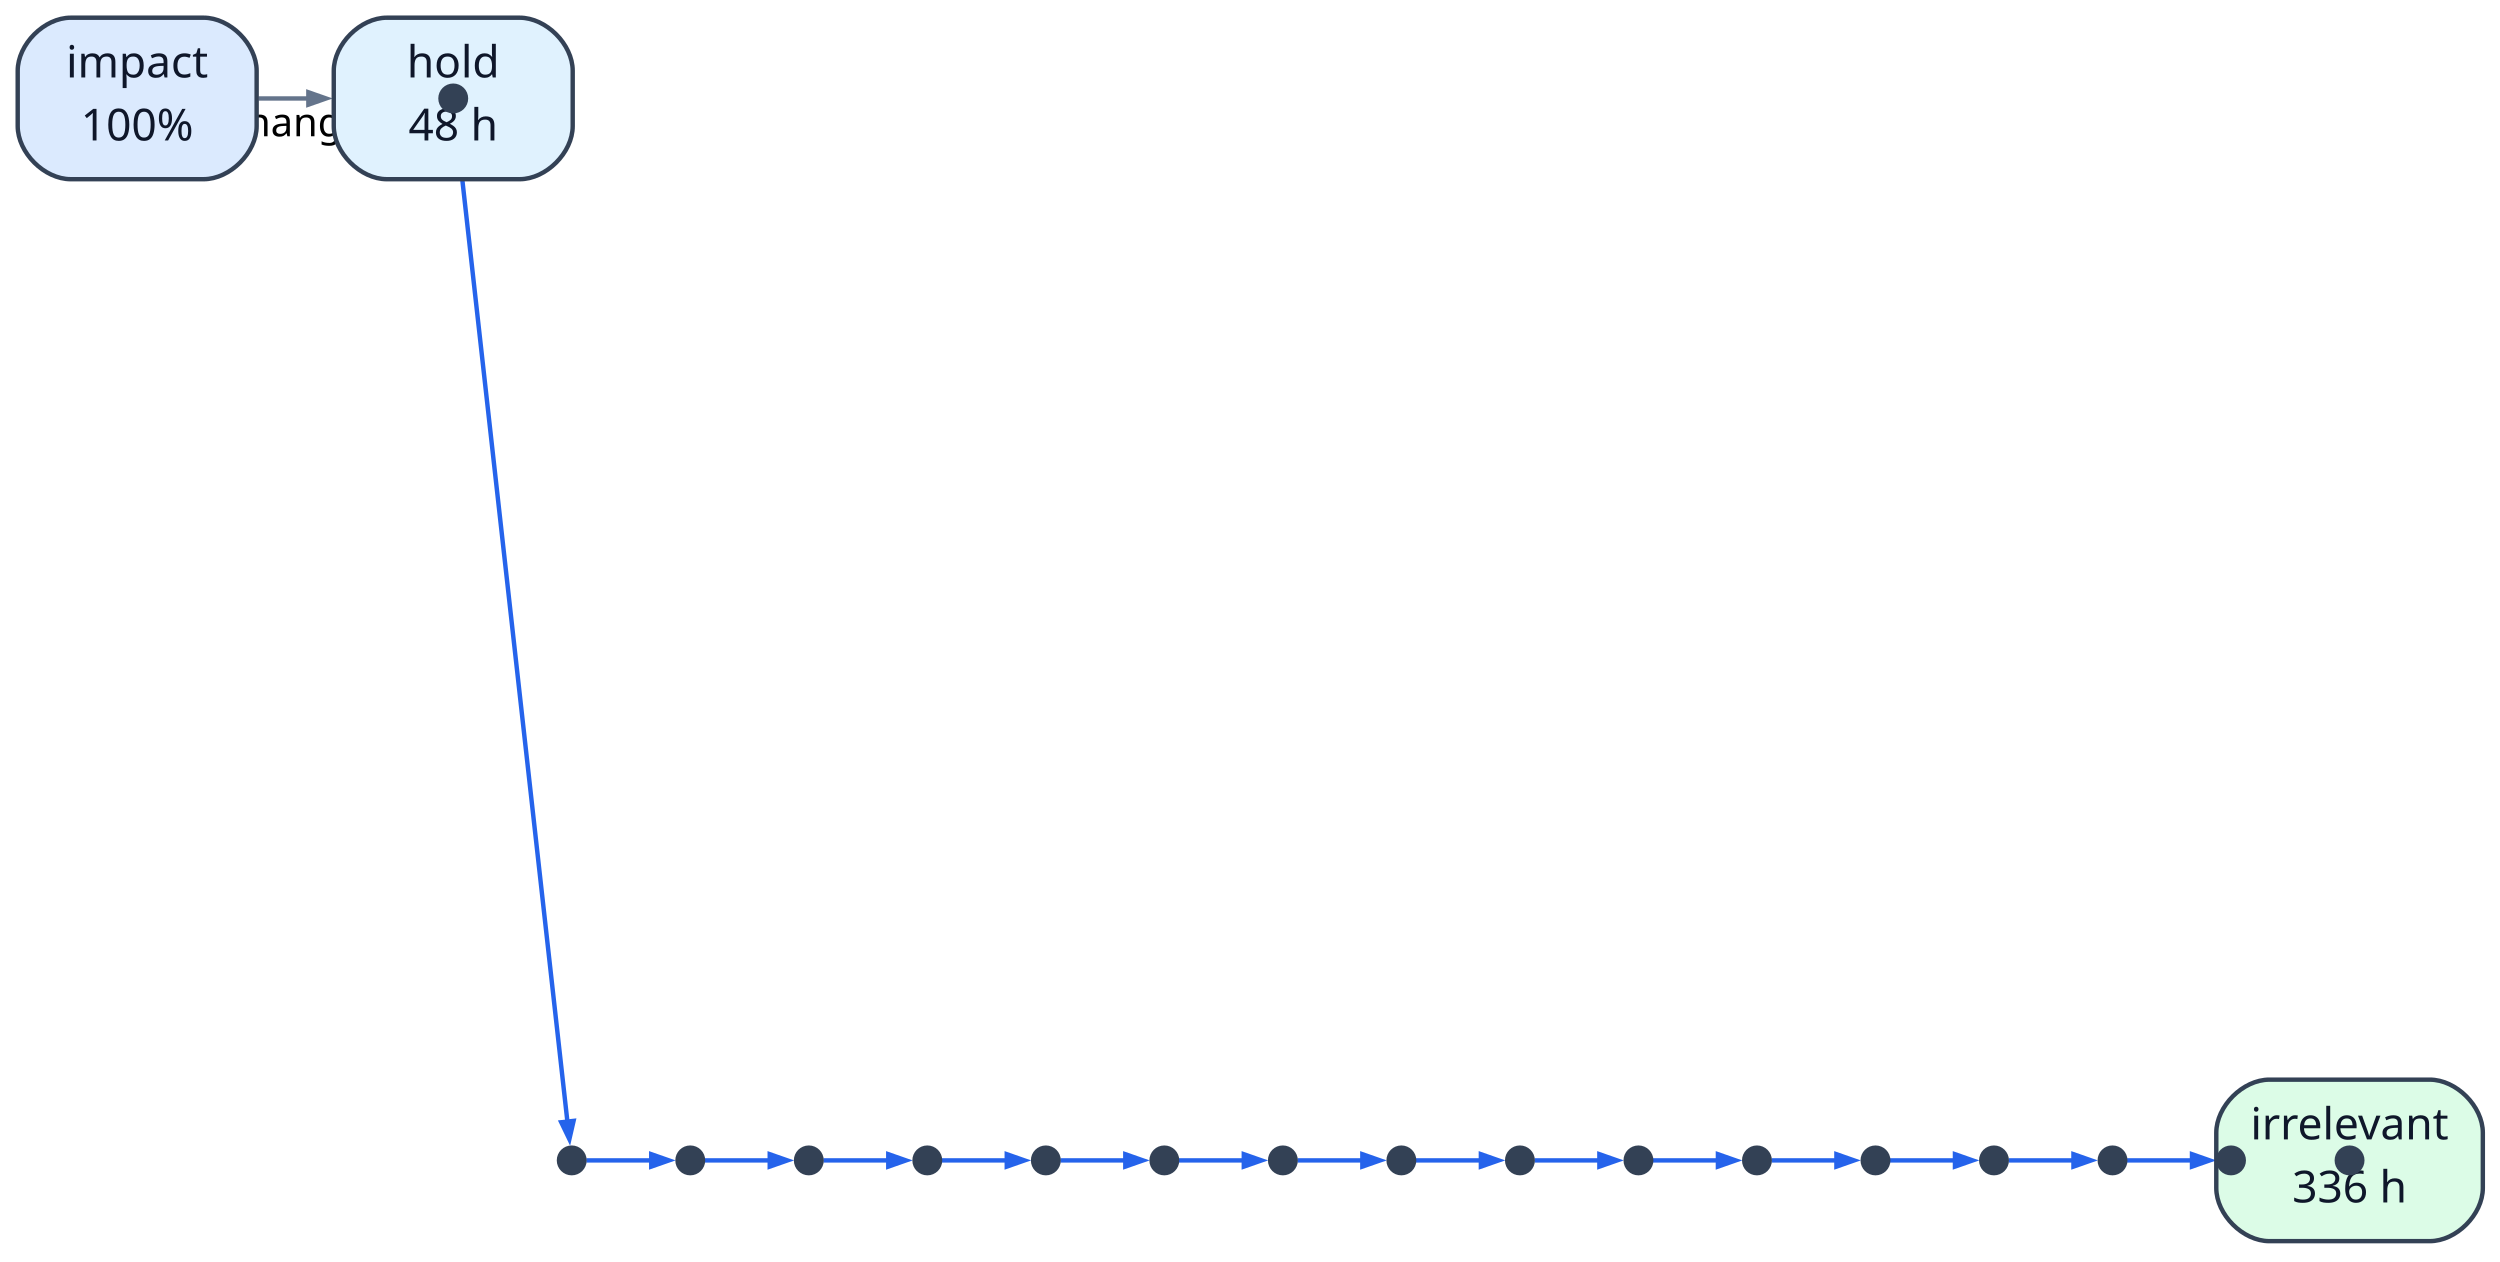
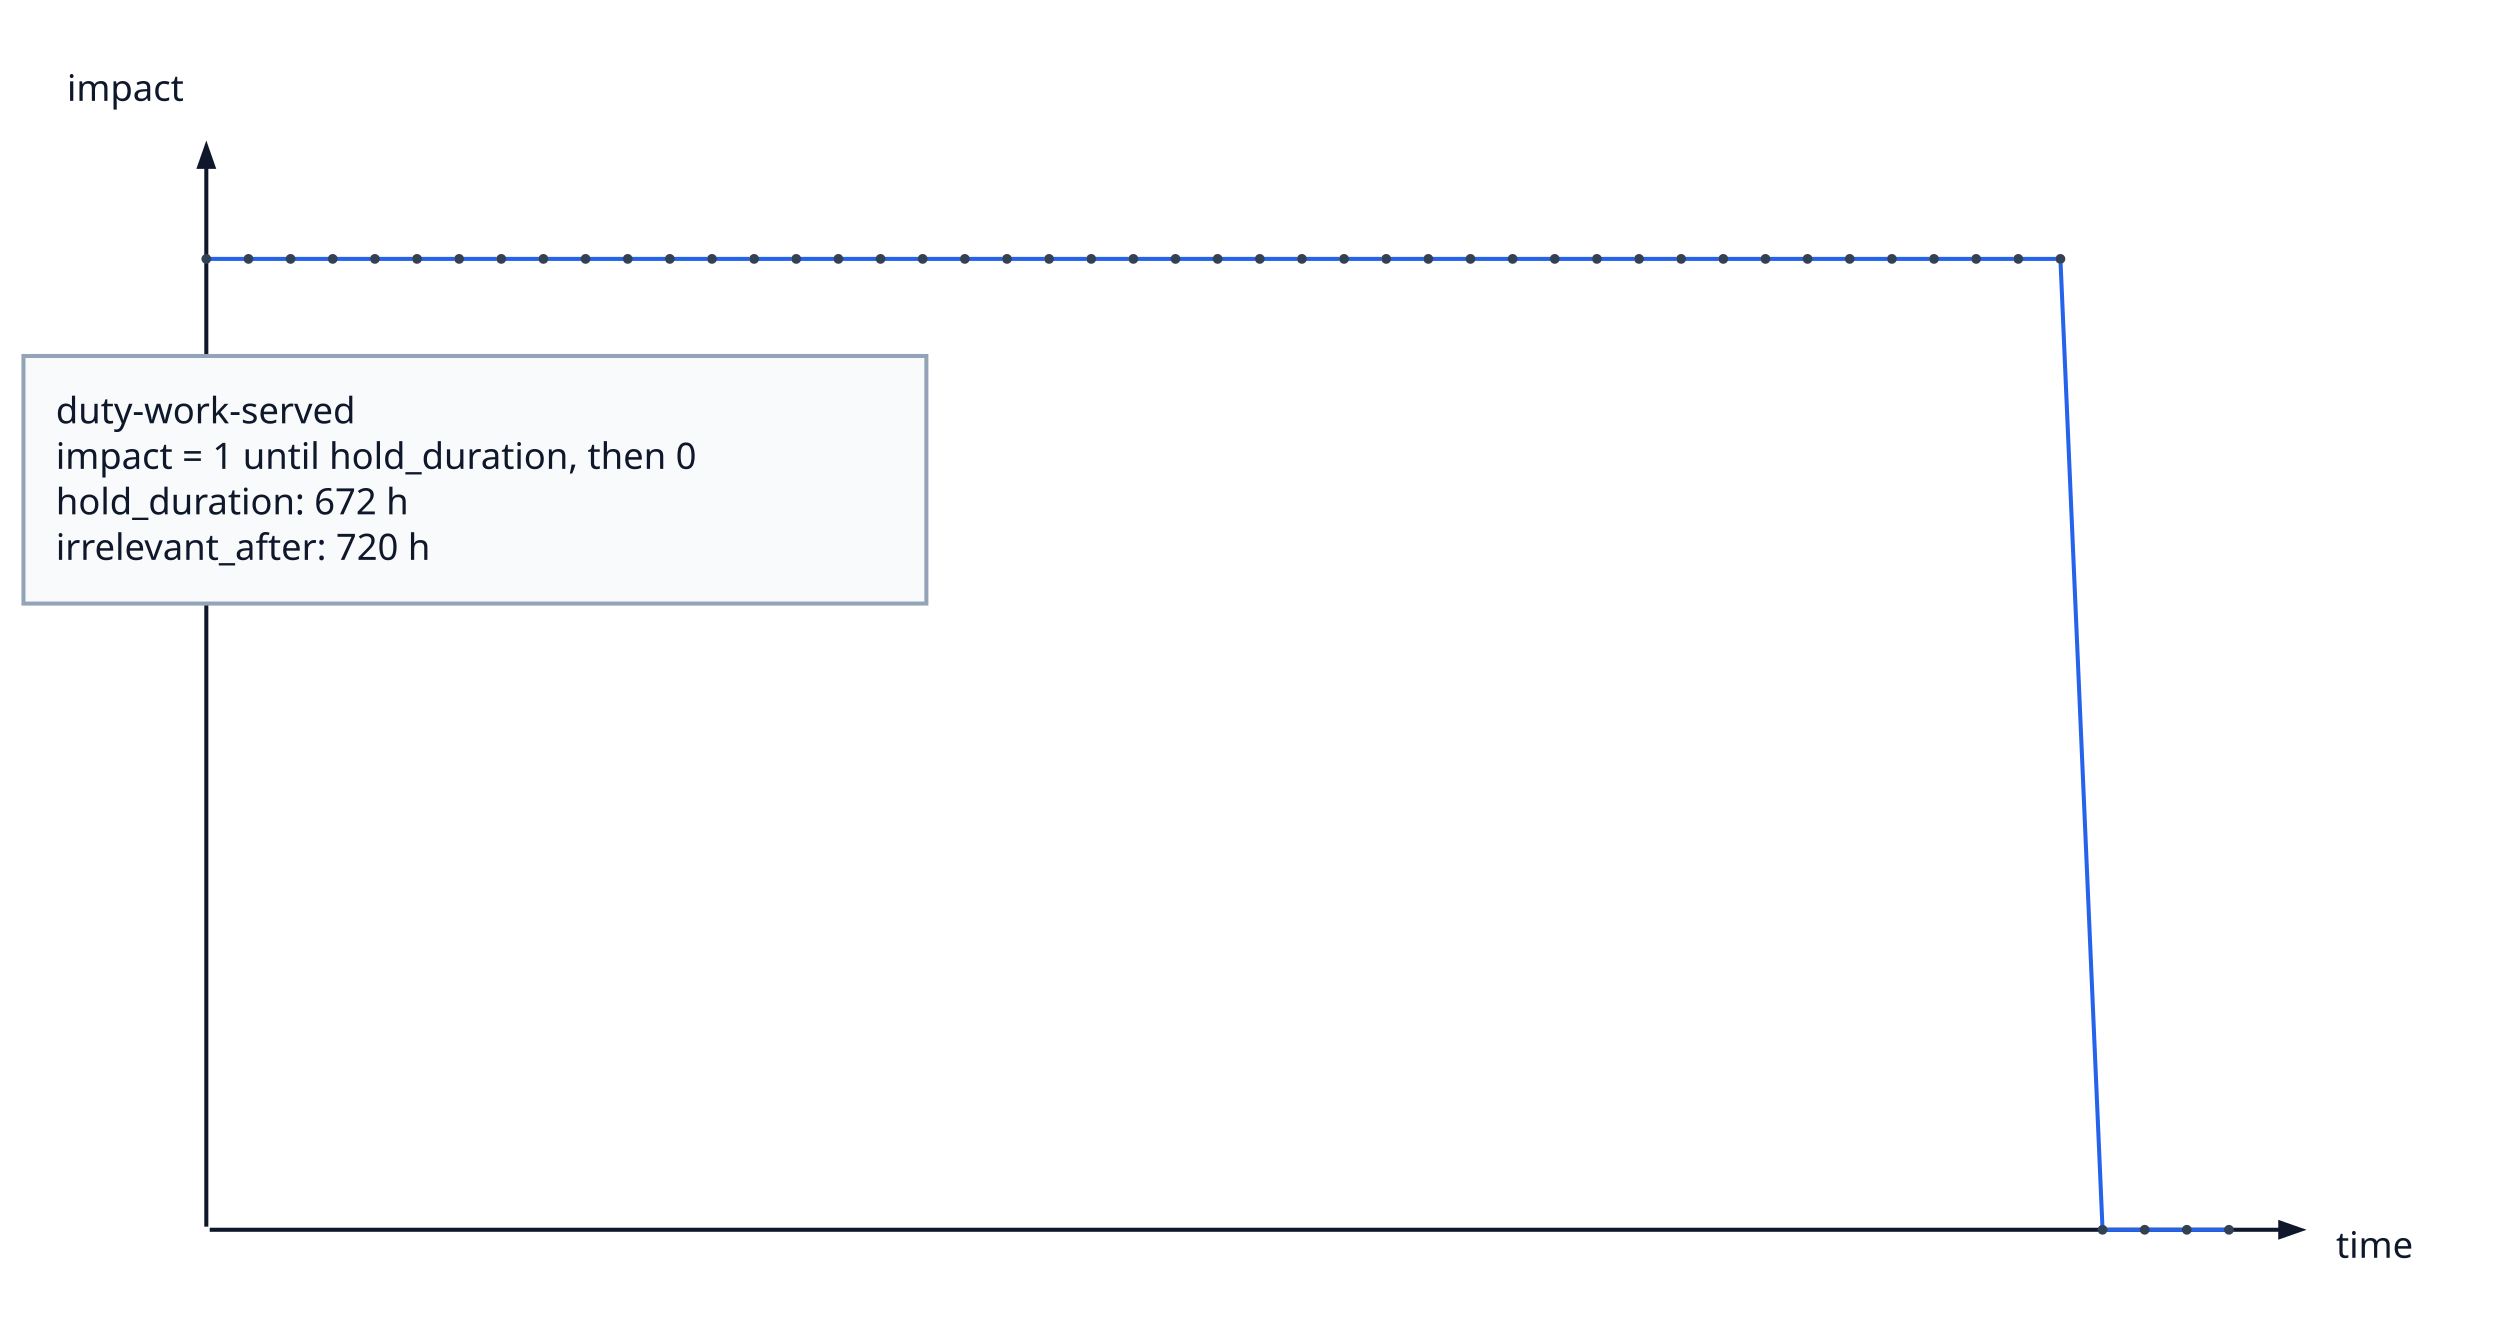
- <svg xmlns="http://www.w3.org/2000/svg" width="565pt" height="285pt" viewBox="0.00 0.00 565.00 285.00">
-   <g id="graph0" class="graph" transform="scale(1 1) rotate(0) translate(4 280.5)">
+ <svg xmlns="http://www.w3.org/2000/svg" width="618pt" height="330pt" viewBox="0.00 0.00 618.00 330.00">
+   <g id="graph0" class="graph" transform="scale(1 1) rotate(0) translate(4 326)">
    <g id="edge1" class="edge">
-       <path fill="none" stroke="#64748b" d="M54.41,-258.25C58.11,-258.25 61.94,-258.25 65.72,-258.25" />
-       <polygon fill="#64748b" stroke="#64748b" points="65.69,-259.65 69.69,-258.25 65.69,-256.85 65.69,-259.65" />
-       <text xml:space="preserve" text-anchor="middle" x="60.07" y="-249.7" font-family=" sans" font-size="9.00">unchanged</text>
+       <path fill="none" stroke="#0f172a" d="M47.84,-22C69.44,-22 498.85,-22 559.82,-22" />
+       <polygon fill="#0f172a" stroke="#0f172a" points="559.68,-23.75 564.68,-22 559.68,-20.25 559.68,-23.75" />
+     </g>
+     <g id="edge2" class="edge">
+       <path fill="none" stroke="#0f172a" d="M47,-22.77C47,-37.04 47,-243.99 47,-284.98" />
+       <polygon fill="#0f172a" stroke="#0f172a" points="45.25,-284.76 47,-289.76 48.75,-284.76 45.25,-284.76" />
+     </g>
+     <g id="edge3" class="edge">
+       <path fill="none" stroke="#2563eb" d="M47.96,-262C49.9,-262 54.25,-262 56.3,-262" />
+     </g>
+     <g id="edge4" class="edge">
+       <path fill="none" stroke="#2563eb" d="M58.38,-262C60.31,-262 64.66,-262 66.72,-262" />
+     </g>
+     <g id="edge5" class="edge">
+       <path fill="none" stroke="#2563eb" d="M68.79,-262C70.73,-262 75.08,-262 77.14,-262" />
+     </g>
+     <g id="edge6" class="edge">
+       <path fill="none" stroke="#2563eb" d="M79.21,-262C81.15,-262 85.5,-262 87.55,-262" />
+     </g>
+     <g id="edge7" class="edge">
+       <path fill="none" stroke="#2563eb" d="M89.63,-262C91.56,-262 95.91,-262 97.97,-262" />
+     </g>
+     <g id="edge8" class="edge">
+       <path fill="none" stroke="#2563eb" d="M100.04,-262C101.98,-262 106.33,-262 108.39,-262" />
+     </g>
+     <g id="edge9" class="edge">
+       <path fill="none" stroke="#2563eb" d="M110.46,-262C112.4,-262 116.75,-262 118.8,-262" />
+     </g>
+     <g id="edge10" class="edge">
+       <path fill="none" stroke="#2563eb" d="M120.88,-262C122.81,-262 127.16,-262 129.22,-262" />
+     </g>
+     <g id="edge11" class="edge">
+       <path fill="none" stroke="#2563eb" d="M131.29,-262C133.23,-262 137.58,-262 139.64,-262" />
+     </g>
+     <g id="edge12" class="edge">
+       <path fill="none" stroke="#2563eb" d="M141.71,-262C143.65,-262 148,-262 150.05,-262" />
+     </g>
+     <g id="edge13" class="edge">
+       <path fill="none" stroke="#2563eb" d="M152.13,-262C154.06,-262 158.41,-262 160.47,-262" />
+     </g>
+     <g id="edge14" class="edge">
+       <path fill="none" stroke="#2563eb" d="M162.54,-262C164.48,-262 168.83,-262 170.89,-262" />
+     </g>
+     <g id="edge15" class="edge">
+       <path fill="none" stroke="#2563eb" d="M172.96,-262C174.9,-262 179.25,-262 181.3,-262" />
+     </g>
+     <g id="edge16" class="edge">
+       <path fill="none" stroke="#2563eb" d="M183.38,-262C185.31,-262 189.66,-262 191.72,-262" />
+     </g>
+     <g id="edge17" class="edge">
+       <path fill="none" stroke="#2563eb" d="M193.79,-262C195.73,-262 200.08,-262 202.14,-262" />
    </g>
    <g id="edge18" class="edge">
-       <path fill="none" stroke="#64748b" d="M98.43,-258.25C98.43,-258.25 98.43,-258.25 98.43,-258.25" />
-     </g>
-     <g id="edge2" class="edge">
-       <path fill="none" stroke="#2563eb" d="M98.77,-255.22C101.49,-230.8 119.85,-66.3 124.26,-26.78" />
-       <polygon fill="#2563eb" stroke="#2563eb" points="125.63,-27.18 124.68,-23.05 122.84,-26.87 125.63,-27.18" />
-     </g>
-     <g id="edge3" class="edge">
-       <path fill="none" stroke="#2563eb" d="M128.5,-18.25C132.19,-18.25 138.34,-18.25 143.42,-18.25" />
-       <polygon fill="#2563eb" stroke="#2563eb" points="143.18,-19.65 147.18,-18.25 143.18,-16.85 143.18,-19.65" />
-     </g>
-     <g id="edge4" class="edge">
-       <path fill="none" stroke="#2563eb" d="M155.28,-18.25C158.98,-18.25 165.13,-18.25 170.21,-18.25" />
-       <polygon fill="#2563eb" stroke="#2563eb" points="169.96,-19.65 173.96,-18.25 169.96,-16.85 169.96,-19.65" />
-     </g>
-     <g id="edge5" class="edge">
-       <path fill="none" stroke="#2563eb" d="M182.07,-18.25C185.77,-18.25 191.91,-18.25 197,-18.25" />
-       <polygon fill="#2563eb" stroke="#2563eb" points="196.75,-19.65 200.75,-18.25 196.75,-16.85 196.75,-19.65" />
-     </g>
-     <g id="edge6" class="edge">
-       <path fill="none" stroke="#2563eb" d="M208.86,-18.25C212.55,-18.25 218.7,-18.25 223.78,-18.25" />
-       <polygon fill="#2563eb" stroke="#2563eb" points="223.53,-19.65 227.53,-18.25 223.53,-16.85 223.53,-19.65" />
-     </g>
-     <g id="edge7" class="edge">
-       <path fill="none" stroke="#2563eb" d="M235.64,-18.25C239.34,-18.25 245.49,-18.25 250.57,-18.25" />
-       <polygon fill="#2563eb" stroke="#2563eb" points="250.32,-19.65 254.32,-18.25 250.32,-16.85 250.32,-19.65" />
-     </g>
-     <g id="edge8" class="edge">
-       <path fill="none" stroke="#2563eb" d="M262.43,-18.25C266.12,-18.25 272.27,-18.25 277.35,-18.25" />
-       <polygon fill="#2563eb" stroke="#2563eb" points="277.1,-19.65 281.1,-18.25 277.1,-16.85 277.1,-19.65" />
-     </g>
-     <g id="edge9" class="edge">
-       <path fill="none" stroke="#2563eb" d="M289.21,-18.25C292.91,-18.25 299.06,-18.25 304.14,-18.25" />
-       <polygon fill="#2563eb" stroke="#2563eb" points="303.89,-19.65 307.89,-18.25 303.89,-16.85 303.89,-19.65" />
-     </g>
-     <g id="edge10" class="edge">
-       <path fill="none" stroke="#2563eb" d="M316,-18.25C319.69,-18.25 325.84,-18.25 330.92,-18.25" />
-       <polygon fill="#2563eb" stroke="#2563eb" points="330.68,-19.65 334.68,-18.25 330.68,-16.85 330.68,-19.65" />
-     </g>
-     <g id="edge11" class="edge">
-       <path fill="none" stroke="#2563eb" d="M342.78,-18.25C346.48,-18.25 352.63,-18.25 357.71,-18.25" />
-       <polygon fill="#2563eb" stroke="#2563eb" points="357.46,-19.65 361.46,-18.25 357.46,-16.85 357.46,-19.65" />
-     </g>
-     <g id="edge12" class="edge">
-       <path fill="none" stroke="#2563eb" d="M369.57,-18.25C373.27,-18.25 379.41,-18.25 384.5,-18.25" />
-       <polygon fill="#2563eb" stroke="#2563eb" points="384.25,-19.65 388.25,-18.25 384.25,-16.85 384.25,-19.65" />
-     </g>
-     <g id="edge13" class="edge">
-       <path fill="none" stroke="#2563eb" d="M396.36,-18.25C400.05,-18.25 406.2,-18.25 411.28,-18.25" />
-       <polygon fill="#2563eb" stroke="#2563eb" points="411.03,-19.65 415.03,-18.25 411.03,-16.85 411.03,-19.65" />
-     </g>
-     <g id="edge14" class="edge">
-       <path fill="none" stroke="#2563eb" d="M423.14,-18.25C426.84,-18.25 432.99,-18.25 438.07,-18.25" />
-       <polygon fill="#2563eb" stroke="#2563eb" points="437.82,-19.65 441.82,-18.25 437.82,-16.85 437.82,-19.65" />
-     </g>
-     <g id="edge15" class="edge">
-       <path fill="none" stroke="#2563eb" d="M449.93,-18.25C453.62,-18.25 459.77,-18.25 464.85,-18.25" />
-       <polygon fill="#2563eb" stroke="#2563eb" points="464.6,-19.65 468.6,-18.25 464.6,-16.85 464.6,-19.65" />
-     </g>
-     <g id="edge16" class="edge">
-       <path fill="none" stroke="#2563eb" d="M476.71,-18.25C480.41,-18.25 486.56,-18.25 491.64,-18.25" />
-       <polygon fill="#2563eb" stroke="#2563eb" points="491.39,-19.65 495.39,-18.25 491.39,-16.85 491.39,-19.65" />
-     </g>
-     <g id="edge17" class="edge">
-       <path fill="none" stroke="#2563eb" d="M503.5,-18.25C507.19,-18.25 513.34,-18.25 518.42,-18.25" />
-       <polygon fill="#2563eb" stroke="#2563eb" points="518.18,-19.65 522.18,-18.25 518.18,-16.85 518.18,-19.65" />
+       <path fill="none" stroke="#2563eb" d="M204.21,-262C206.15,-262 210.5,-262 212.55,-262" />
    </g>
    <g id="edge19" class="edge">
-       <path fill="none" stroke="#64748b" d="M527,-18.25C527,-18.25 527,-18.25 527,-18.25" />
-     </g>
-     <g id="node1" class="node">
-       <path fill="#dbeafe" stroke="#334155" d="M42,-276.5C42,-276.5 12,-276.5 12,-276.5 6,-276.5 0,-270.5 0,-264.5 0,-264.5 0,-252 0,-252 0,-246 6,-240 12,-240 12,-240 42,-240 42,-240 48,-240 54,-246 54,-252 54,-252 54,-264.5 54,-264.5 54,-270.5 48,-276.5 42,-276.5" />
-       <text xml:space="preserve" text-anchor="middle" x="27" y="-263" font-family=" sans" font-size="10.00" fill="#0f172a">impact</text>
-       <text xml:space="preserve" text-anchor="middle" x="27" y="-248.75" font-family=" sans" font-size="10.00" fill="#0f172a">100%</text>
-     </g>
-     <g id="node2" class="node">
-       <path fill="#e0f2fe" stroke="#334155" d="M113.43,-276.5C113.43,-276.5 83.43,-276.5 83.43,-276.5 77.43,-276.5 71.43,-270.5 71.43,-264.5 71.43,-264.5 71.43,-252 71.43,-252 71.43,-246 77.43,-240 83.43,-240 83.43,-240 113.43,-240 113.43,-240 119.43,-240 125.43,-246 125.43,-252 125.43,-252 125.43,-264.5 125.43,-264.5 125.43,-270.5 119.43,-276.5 113.43,-276.5" />
-       <text xml:space="preserve" text-anchor="middle" x="98.43" y="-263" font-family=" sans" font-size="10.00" fill="#0f172a">hold</text>
-       <text xml:space="preserve" text-anchor="middle" x="98.43" y="-248.75" font-family=" sans" font-size="10.00" fill="#0f172a">48 h</text>
-     </g>
-     <g id="node3" class="node">
-       <path fill="#dcfce7" stroke="#334155" d="M545.12,-36.5C545.12,-36.5 508.88,-36.5 508.88,-36.5 502.88,-36.5 496.88,-30.5 496.88,-24.5 496.88,-24.5 496.88,-12 496.88,-12 496.88,-6 502.88,0 508.88,0 508.88,0 545.12,0 545.12,0 551.12,0 557.12,-6 557.12,-12 557.12,-12 557.12,-24.5 557.12,-24.5 557.12,-30.5 551.12,-36.5 545.12,-36.5" />
-       <text xml:space="preserve" text-anchor="middle" x="527" y="-23" font-family=" sans" font-size="10.00" fill="#0f172a">irrelevant</text>
-       <text xml:space="preserve" text-anchor="middle" x="527" y="-8.75" font-family=" sans" font-size="10.00" fill="#0f172a">336 h</text>
+       <path fill="none" stroke="#2563eb" d="M214.63,-262C216.56,-262 220.91,-262 222.97,-262" />
+     </g>
+     <g id="edge20" class="edge">
+       <path fill="none" stroke="#2563eb" d="M225.04,-262C226.98,-262 231.33,-262 233.39,-262" />
+     </g>
+     <g id="edge21" class="edge">
+       <path fill="none" stroke="#2563eb" d="M235.46,-262C237.4,-262 241.75,-262 243.8,-262" />
+     </g>
+     <g id="edge22" class="edge">
+       <path fill="none" stroke="#2563eb" d="M245.88,-262C247.81,-262 252.16,-262 254.22,-262" />
+     </g>
+     <g id="edge23" class="edge">
+       <path fill="none" stroke="#2563eb" d="M256.29,-262C258.23,-262 262.58,-262 264.64,-262" />
+     </g>
+     <g id="edge24" class="edge">
+       <path fill="none" stroke="#2563eb" d="M266.71,-262C268.65,-262 273,-262 275.05,-262" />
+     </g>
+     <g id="edge25" class="edge">
+       <path fill="none" stroke="#2563eb" d="M277.13,-262C279.06,-262 283.41,-262 285.47,-262" />
+     </g>
+     <g id="edge26" class="edge">
+       <path fill="none" stroke="#2563eb" d="M287.54,-262C289.48,-262 293.83,-262 295.89,-262" />
+     </g>
+     <g id="edge27" class="edge">
+       <path fill="none" stroke="#2563eb" d="M297.96,-262C299.9,-262 304.25,-262 306.3,-262" />
+     </g>
+     <g id="edge28" class="edge">
+       <path fill="none" stroke="#2563eb" d="M308.38,-262C310.31,-262 314.66,-262 316.72,-262" />
+     </g>
+     <g id="edge29" class="edge">
+       <path fill="none" stroke="#2563eb" d="M318.79,-262C320.73,-262 325.08,-262 327.14,-262" />
+     </g>
+     <g id="edge30" class="edge">
+       <path fill="none" stroke="#2563eb" d="M329.21,-262C331.15,-262 335.5,-262 337.55,-262" />
+     </g>
+     <g id="edge31" class="edge">
+       <path fill="none" stroke="#2563eb" d="M339.63,-262C341.56,-262 345.91,-262 347.97,-262" />
+     </g>
+     <g id="edge32" class="edge">
+       <path fill="none" stroke="#2563eb" d="M350.04,-262C351.98,-262 356.33,-262 358.39,-262" />
+     </g>
+     <g id="edge33" class="edge">
+       <path fill="none" stroke="#2563eb" d="M360.46,-262C362.4,-262 366.75,-262 368.8,-262" />
+     </g>
+     <g id="edge34" class="edge">
+       <path fill="none" stroke="#2563eb" d="M370.88,-262C372.81,-262 377.16,-262 379.22,-262" />
+     </g>
+     <g id="edge35" class="edge">
+       <path fill="none" stroke="#2563eb" d="M381.29,-262C383.23,-262 387.58,-262 389.64,-262" />
+     </g>
+     <g id="edge36" class="edge">
+       <path fill="none" stroke="#2563eb" d="M391.71,-262C393.65,-262 398,-262 400.05,-262" />
+     </g>
+     <g id="edge37" class="edge">
+       <path fill="none" stroke="#2563eb" d="M402.13,-262C404.06,-262 408.41,-262 410.47,-262" />
+     </g>
+     <g id="edge38" class="edge">
+       <path fill="none" stroke="#2563eb" d="M412.54,-262C414.48,-262 418.83,-262 420.89,-262" />
+     </g>
+     <g id="edge39" class="edge">
+       <path fill="none" stroke="#2563eb" d="M422.96,-262C424.9,-262 429.25,-262 431.3,-262" />
+     </g>
+     <g id="edge40" class="edge">
+       <path fill="none" stroke="#2563eb" d="M433.38,-262C435.31,-262 439.66,-262 441.72,-262" />
+     </g>
+     <g id="edge41" class="edge">
+       <path fill="none" stroke="#2563eb" d="M443.79,-262C445.73,-262 450.08,-262 452.14,-262" />
+     </g>
+     <g id="edge42" class="edge">
+       <path fill="none" stroke="#2563eb" d="M454.21,-262C456.15,-262 460.5,-262 462.55,-262" />
+     </g>
+     <g id="edge43" class="edge">
+       <path fill="none" stroke="#2563eb" d="M464.63,-262C466.56,-262 470.91,-262 472.97,-262" />
+     </g>
+     <g id="edge44" class="edge">
+       <path fill="none" stroke="#2563eb" d="M475.04,-262C476.98,-262 481.33,-262 483.39,-262" />
+     </g>
+     <g id="edge45" class="edge">
+       <path fill="none" stroke="#2563eb" d="M485.46,-262C487.4,-262 491.75,-262 493.8,-262" />
+     </g>
+     <g id="edge46" class="edge">
+       <path fill="none" stroke="#2563eb" d="M495.88,-262C497.81,-262 502.16,-262 504.22,-262" />
+     </g>
+     <g id="edge47" class="edge">
+       <path fill="none" stroke="#2563eb" d="M505.38,-260.93C506.1,-244.29 515.01,-39 515.71,-22.99" />
+     </g>
+     <g id="edge48" class="edge">
+       <path fill="none" stroke="#2563eb" d="M516.71,-22C518.65,-22 523,-22 525.05,-22" />
+     </g>
+     <g id="edge49" class="edge">
+       <path fill="none" stroke="#2563eb" d="M527.13,-22C529.06,-22 533.41,-22 535.47,-22" />
+     </g>
+     <g id="edge50" class="edge">
+       <path fill="none" stroke="#2563eb" d="M537.54,-22C539.48,-22 543.83,-22 545.89,-22" />
    </g>
    <g id="node4" class="node">
-       <ellipse fill="#334155" stroke="#334155" cx="98.43" cy="-258.25" rx="2.88" ry="2.88" />
+       <text xml:space="preserve" text-anchor="middle" x="583" y="-15.07" font-family="Ubuntu Mono" font-size="9.00" fill="#0f172a">time</text>
    </g>
    <g id="node5" class="node">
-       <ellipse fill="#334155" stroke="#334155" cx="125.21" cy="-18.25" rx="2.88" ry="2.88" />
+       <text xml:space="preserve" text-anchor="middle" x="27" y="-301.07" font-family="Ubuntu Mono" font-size="9.00" fill="#0f172a">impact</text>
    </g>
    <g id="node6" class="node">
-       <ellipse fill="#334155" stroke="#334155" cx="152" cy="-18.25" rx="2.88" ry="2.88" />
+       <polygon fill="#f8fafc" stroke="#94a3b8" points="225,-238 1.8,-238 1.8,-176.8 225,-176.8 225,-238" />
+       <text xml:space="preserve" text-anchor="start" x="9.8" y="-221.35" font-family="Ubuntu Mono" font-size="9.00" fill="#0f172a">duty-work-served</text>
+       <text xml:space="preserve" text-anchor="start" x="9.8" y="-210.1" font-family="Ubuntu Mono" font-size="9.00" fill="#0f172a">impact = 1 until hold_duration, then 0</text>
+       <text xml:space="preserve" text-anchor="start" x="9.8" y="-198.85" font-family="Ubuntu Mono" font-size="9.00" fill="#0f172a">hold_duration: 672 h</text>
+       <text xml:space="preserve" text-anchor="start" x="9.8" y="-187.6" font-family="Ubuntu Mono" font-size="9.00" fill="#0f172a">irrelevant_after: 720 h</text>
    </g>
    <g id="node7" class="node">
-       <ellipse fill="#334155" stroke="#334155" cx="178.79" cy="-18.25" rx="2.88" ry="2.88" />
+       <ellipse fill="#334155" stroke="#334155" cx="47" cy="-262" rx="0.72" ry="0.72" />
    </g>
    <g id="node8" class="node">
-       <ellipse fill="#334155" stroke="#334155" cx="205.57" cy="-18.25" rx="2.88" ry="2.88" />
+       <ellipse fill="#334155" stroke="#334155" cx="57.42" cy="-262" rx="0.72" ry="0.72" />
    </g>
    <g id="node9" class="node">
-       <ellipse fill="#334155" stroke="#334155" cx="232.36" cy="-18.25" rx="2.88" ry="2.88" />
+       <ellipse fill="#334155" stroke="#334155" cx="67.83" cy="-262" rx="0.72" ry="0.72" />
    </g>
    <g id="node10" class="node">
-       <ellipse fill="#334155" stroke="#334155" cx="259.14" cy="-18.25" rx="2.88" ry="2.88" />
+       <ellipse fill="#334155" stroke="#334155" cx="78.25" cy="-262" rx="0.72" ry="0.72" />
    </g>
    <g id="node11" class="node">
-       <ellipse fill="#334155" stroke="#334155" cx="285.93" cy="-18.25" rx="2.88" ry="2.88" />
+       <ellipse fill="#334155" stroke="#334155" cx="88.67" cy="-262" rx="0.72" ry="0.72" />
    </g>
    <g id="node12" class="node">
-       <ellipse fill="#334155" stroke="#334155" cx="312.71" cy="-18.25" rx="2.88" ry="2.88" />
+       <ellipse fill="#334155" stroke="#334155" cx="99.08" cy="-262" rx="0.72" ry="0.72" />
    </g>
    <g id="node13" class="node">
-       <ellipse fill="#334155" stroke="#334155" cx="339.5" cy="-18.25" rx="2.88" ry="2.88" />
+       <ellipse fill="#334155" stroke="#334155" cx="109.5" cy="-262" rx="0.72" ry="0.72" />
    </g>
    <g id="node14" class="node">
-       <ellipse fill="#334155" stroke="#334155" cx="366.29" cy="-18.25" rx="2.88" ry="2.88" />
+       <ellipse fill="#334155" stroke="#334155" cx="119.92" cy="-262" rx="0.72" ry="0.72" />
    </g>
    <g id="node15" class="node">
-       <ellipse fill="#334155" stroke="#334155" cx="393.07" cy="-18.25" rx="2.88" ry="2.88" />
+       <ellipse fill="#334155" stroke="#334155" cx="130.33" cy="-262" rx="0.72" ry="0.72" />
    </g>
    <g id="node16" class="node">
-       <ellipse fill="#334155" stroke="#334155" cx="419.86" cy="-18.25" rx="2.88" ry="2.88" />
+       <ellipse fill="#334155" stroke="#334155" cx="140.75" cy="-262" rx="0.72" ry="0.72" />
    </g>
    <g id="node17" class="node">
-       <ellipse fill="#334155" stroke="#334155" cx="446.64" cy="-18.25" rx="2.88" ry="2.88" />
+       <ellipse fill="#334155" stroke="#334155" cx="151.17" cy="-262" rx="0.72" ry="0.72" />
    </g>
    <g id="node18" class="node">
-       <ellipse fill="#334155" stroke="#334155" cx="473.43" cy="-18.25" rx="2.88" ry="2.88" />
+       <ellipse fill="#334155" stroke="#334155" cx="161.58" cy="-262" rx="0.72" ry="0.72" />
    </g>
    <g id="node19" class="node">
-       <ellipse fill="#334155" stroke="#334155" cx="500.21" cy="-18.25" rx="2.88" ry="2.88" />
+       <ellipse fill="#334155" stroke="#334155" cx="172" cy="-262" rx="0.72" ry="0.72" />
    </g>
    <g id="node20" class="node">
-       <ellipse fill="#334155" stroke="#334155" cx="527" cy="-18.25" rx="2.88" ry="2.88" />
+       <ellipse fill="#334155" stroke="#334155" cx="182.42" cy="-262" rx="0.72" ry="0.72" />
+     </g>
+     <g id="node21" class="node">
+       <ellipse fill="#334155" stroke="#334155" cx="192.83" cy="-262" rx="0.72" ry="0.72" />
+     </g>
+     <g id="node22" class="node">
+       <ellipse fill="#334155" stroke="#334155" cx="203.25" cy="-262" rx="0.72" ry="0.72" />
+     </g>
+     <g id="node23" class="node">
+       <ellipse fill="#334155" stroke="#334155" cx="213.67" cy="-262" rx="0.72" ry="0.72" />
+     </g>
+     <g id="node24" class="node">
+       <ellipse fill="#334155" stroke="#334155" cx="224.08" cy="-262" rx="0.72" ry="0.72" />
+     </g>
+     <g id="node25" class="node">
+       <ellipse fill="#334155" stroke="#334155" cx="234.5" cy="-262" rx="0.72" ry="0.72" />
+     </g>
+     <g id="node26" class="node">
+       <ellipse fill="#334155" stroke="#334155" cx="244.92" cy="-262" rx="0.72" ry="0.72" />
+     </g>
+     <g id="node27" class="node">
+       <ellipse fill="#334155" stroke="#334155" cx="255.33" cy="-262" rx="0.72" ry="0.72" />
+     </g>
+     <g id="node28" class="node">
+       <ellipse fill="#334155" stroke="#334155" cx="265.75" cy="-262" rx="0.72" ry="0.72" />
+     </g>
+     <g id="node29" class="node">
+       <ellipse fill="#334155" stroke="#334155" cx="276.17" cy="-262" rx="0.72" ry="0.72" />
+     </g>
+     <g id="node30" class="node">
+       <ellipse fill="#334155" stroke="#334155" cx="286.58" cy="-262" rx="0.72" ry="0.72" />
+     </g>
+     <g id="node31" class="node">
+       <ellipse fill="#334155" stroke="#334155" cx="297" cy="-262" rx="0.72" ry="0.72" />
+     </g>
+     <g id="node32" class="node">
+       <ellipse fill="#334155" stroke="#334155" cx="307.42" cy="-262" rx="0.72" ry="0.72" />
+     </g>
+     <g id="node33" class="node">
+       <ellipse fill="#334155" stroke="#334155" cx="317.83" cy="-262" rx="0.72" ry="0.72" />
+     </g>
+     <g id="node34" class="node">
+       <ellipse fill="#334155" stroke="#334155" cx="328.25" cy="-262" rx="0.72" ry="0.72" />
+     </g>
+     <g id="node35" class="node">
+       <ellipse fill="#334155" stroke="#334155" cx="338.67" cy="-262" rx="0.72" ry="0.72" />
+     </g>
+     <g id="node36" class="node">
+       <ellipse fill="#334155" stroke="#334155" cx="349.08" cy="-262" rx="0.72" ry="0.72" />
+     </g>
+     <g id="node37" class="node">
+       <ellipse fill="#334155" stroke="#334155" cx="359.5" cy="-262" rx="0.72" ry="0.72" />
+     </g>
+     <g id="node38" class="node">
+       <ellipse fill="#334155" stroke="#334155" cx="369.92" cy="-262" rx="0.72" ry="0.72" />
+     </g>
+     <g id="node39" class="node">
+       <ellipse fill="#334155" stroke="#334155" cx="380.33" cy="-262" rx="0.72" ry="0.72" />
+     </g>
+     <g id="node40" class="node">
+       <ellipse fill="#334155" stroke="#334155" cx="390.75" cy="-262" rx="0.72" ry="0.72" />
+     </g>
+     <g id="node41" class="node">
+       <ellipse fill="#334155" stroke="#334155" cx="401.17" cy="-262" rx="0.72" ry="0.72" />
+     </g>
+     <g id="node42" class="node">
+       <ellipse fill="#334155" stroke="#334155" cx="411.58" cy="-262" rx="0.72" ry="0.72" />
+     </g>
+     <g id="node43" class="node">
+       <ellipse fill="#334155" stroke="#334155" cx="422" cy="-262" rx="0.72" ry="0.72" />
+     </g>
+     <g id="node44" class="node">
+       <ellipse fill="#334155" stroke="#334155" cx="432.42" cy="-262" rx="0.72" ry="0.72" />
+     </g>
+     <g id="node45" class="node">
+       <ellipse fill="#334155" stroke="#334155" cx="442.83" cy="-262" rx="0.72" ry="0.72" />
+     </g>
+     <g id="node46" class="node">
+       <ellipse fill="#334155" stroke="#334155" cx="453.25" cy="-262" rx="0.72" ry="0.72" />
+     </g>
+     <g id="node47" class="node">
+       <ellipse fill="#334155" stroke="#334155" cx="463.67" cy="-262" rx="0.72" ry="0.72" />
+     </g>
+     <g id="node48" class="node">
+       <ellipse fill="#334155" stroke="#334155" cx="474.08" cy="-262" rx="0.72" ry="0.72" />
+     </g>
+     <g id="node49" class="node">
+       <ellipse fill="#334155" stroke="#334155" cx="484.5" cy="-262" rx="0.72" ry="0.72" />
+     </g>
+     <g id="node50" class="node">
+       <ellipse fill="#334155" stroke="#334155" cx="494.92" cy="-262" rx="0.72" ry="0.72" />
+     </g>
+     <g id="node51" class="node">
+       <ellipse fill="#334155" stroke="#334155" cx="505.33" cy="-262" rx="0.72" ry="0.72" />
+     </g>
+     <g id="node52" class="node">
+       <ellipse fill="#334155" stroke="#334155" cx="515.75" cy="-22" rx="0.72" ry="0.72" />
+     </g>
+     <g id="node53" class="node">
+       <ellipse fill="#334155" stroke="#334155" cx="526.17" cy="-22" rx="0.72" ry="0.72" />
+     </g>
+     <g id="node54" class="node">
+       <ellipse fill="#334155" stroke="#334155" cx="536.58" cy="-22" rx="0.72" ry="0.72" />
+     </g>
+     <g id="node55" class="node">
+       <ellipse fill="#334155" stroke="#334155" cx="547" cy="-22" rx="0.72" ry="0.72" />
    </g>
  </g>
</svg>
